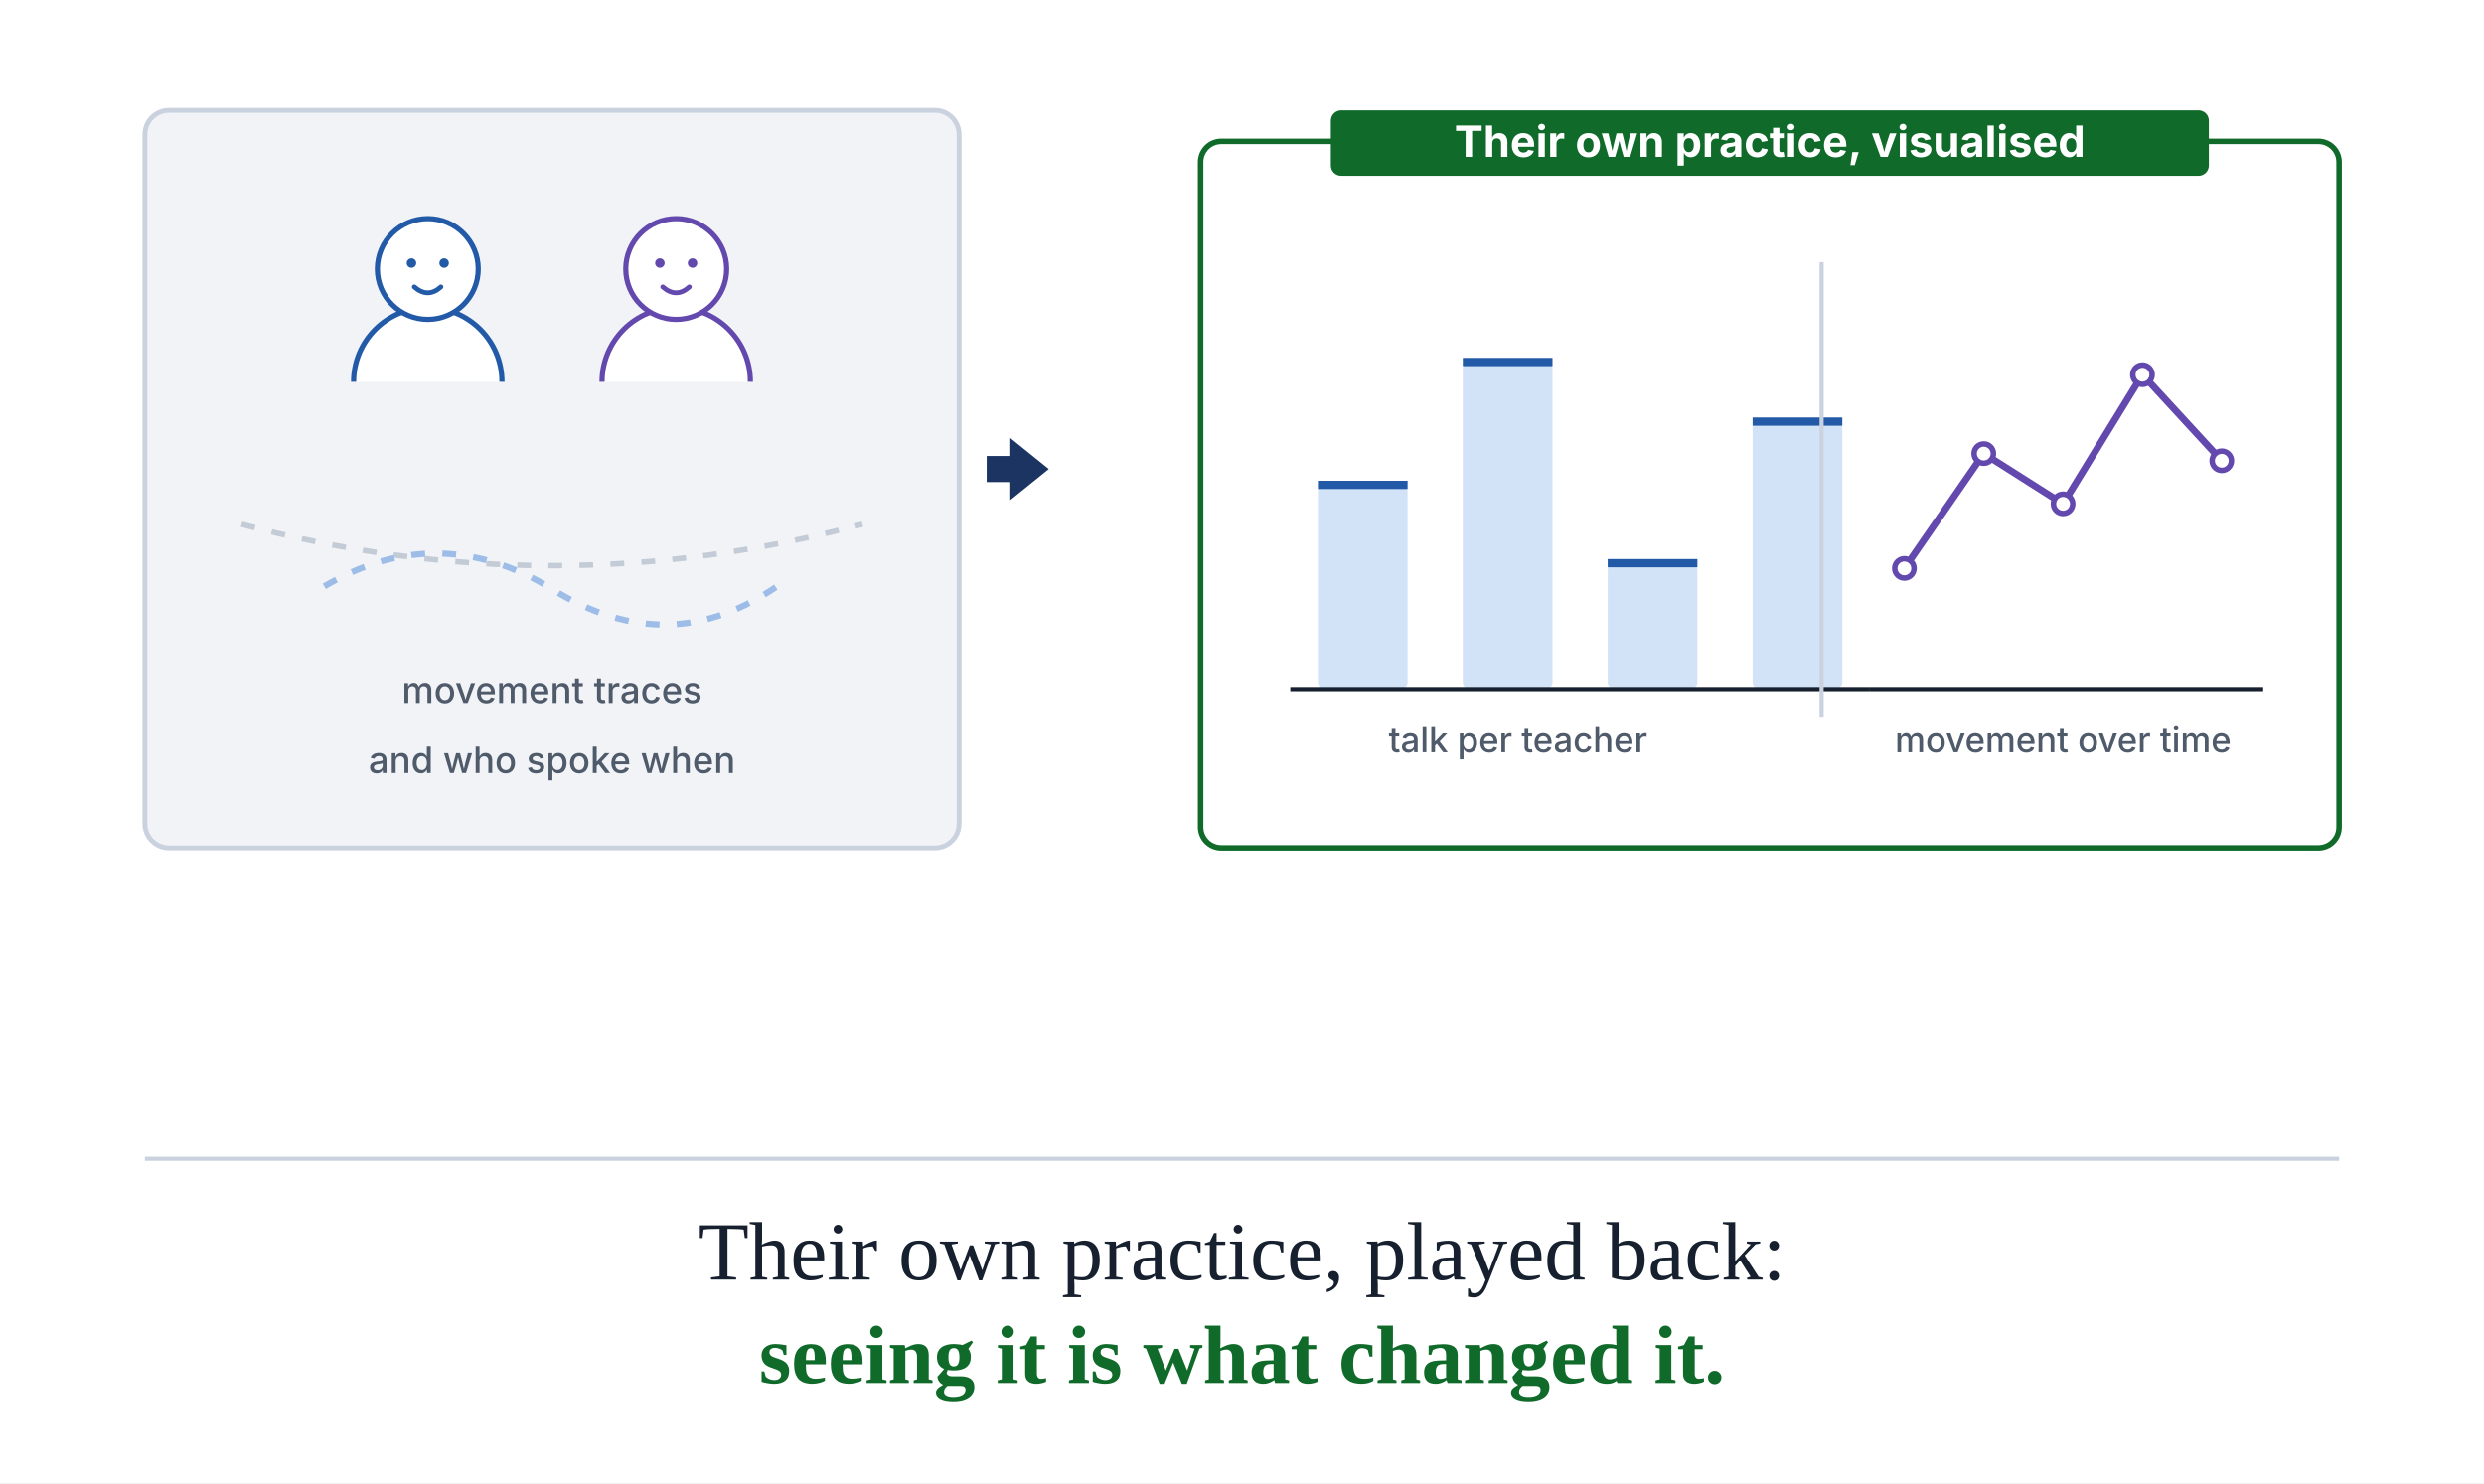
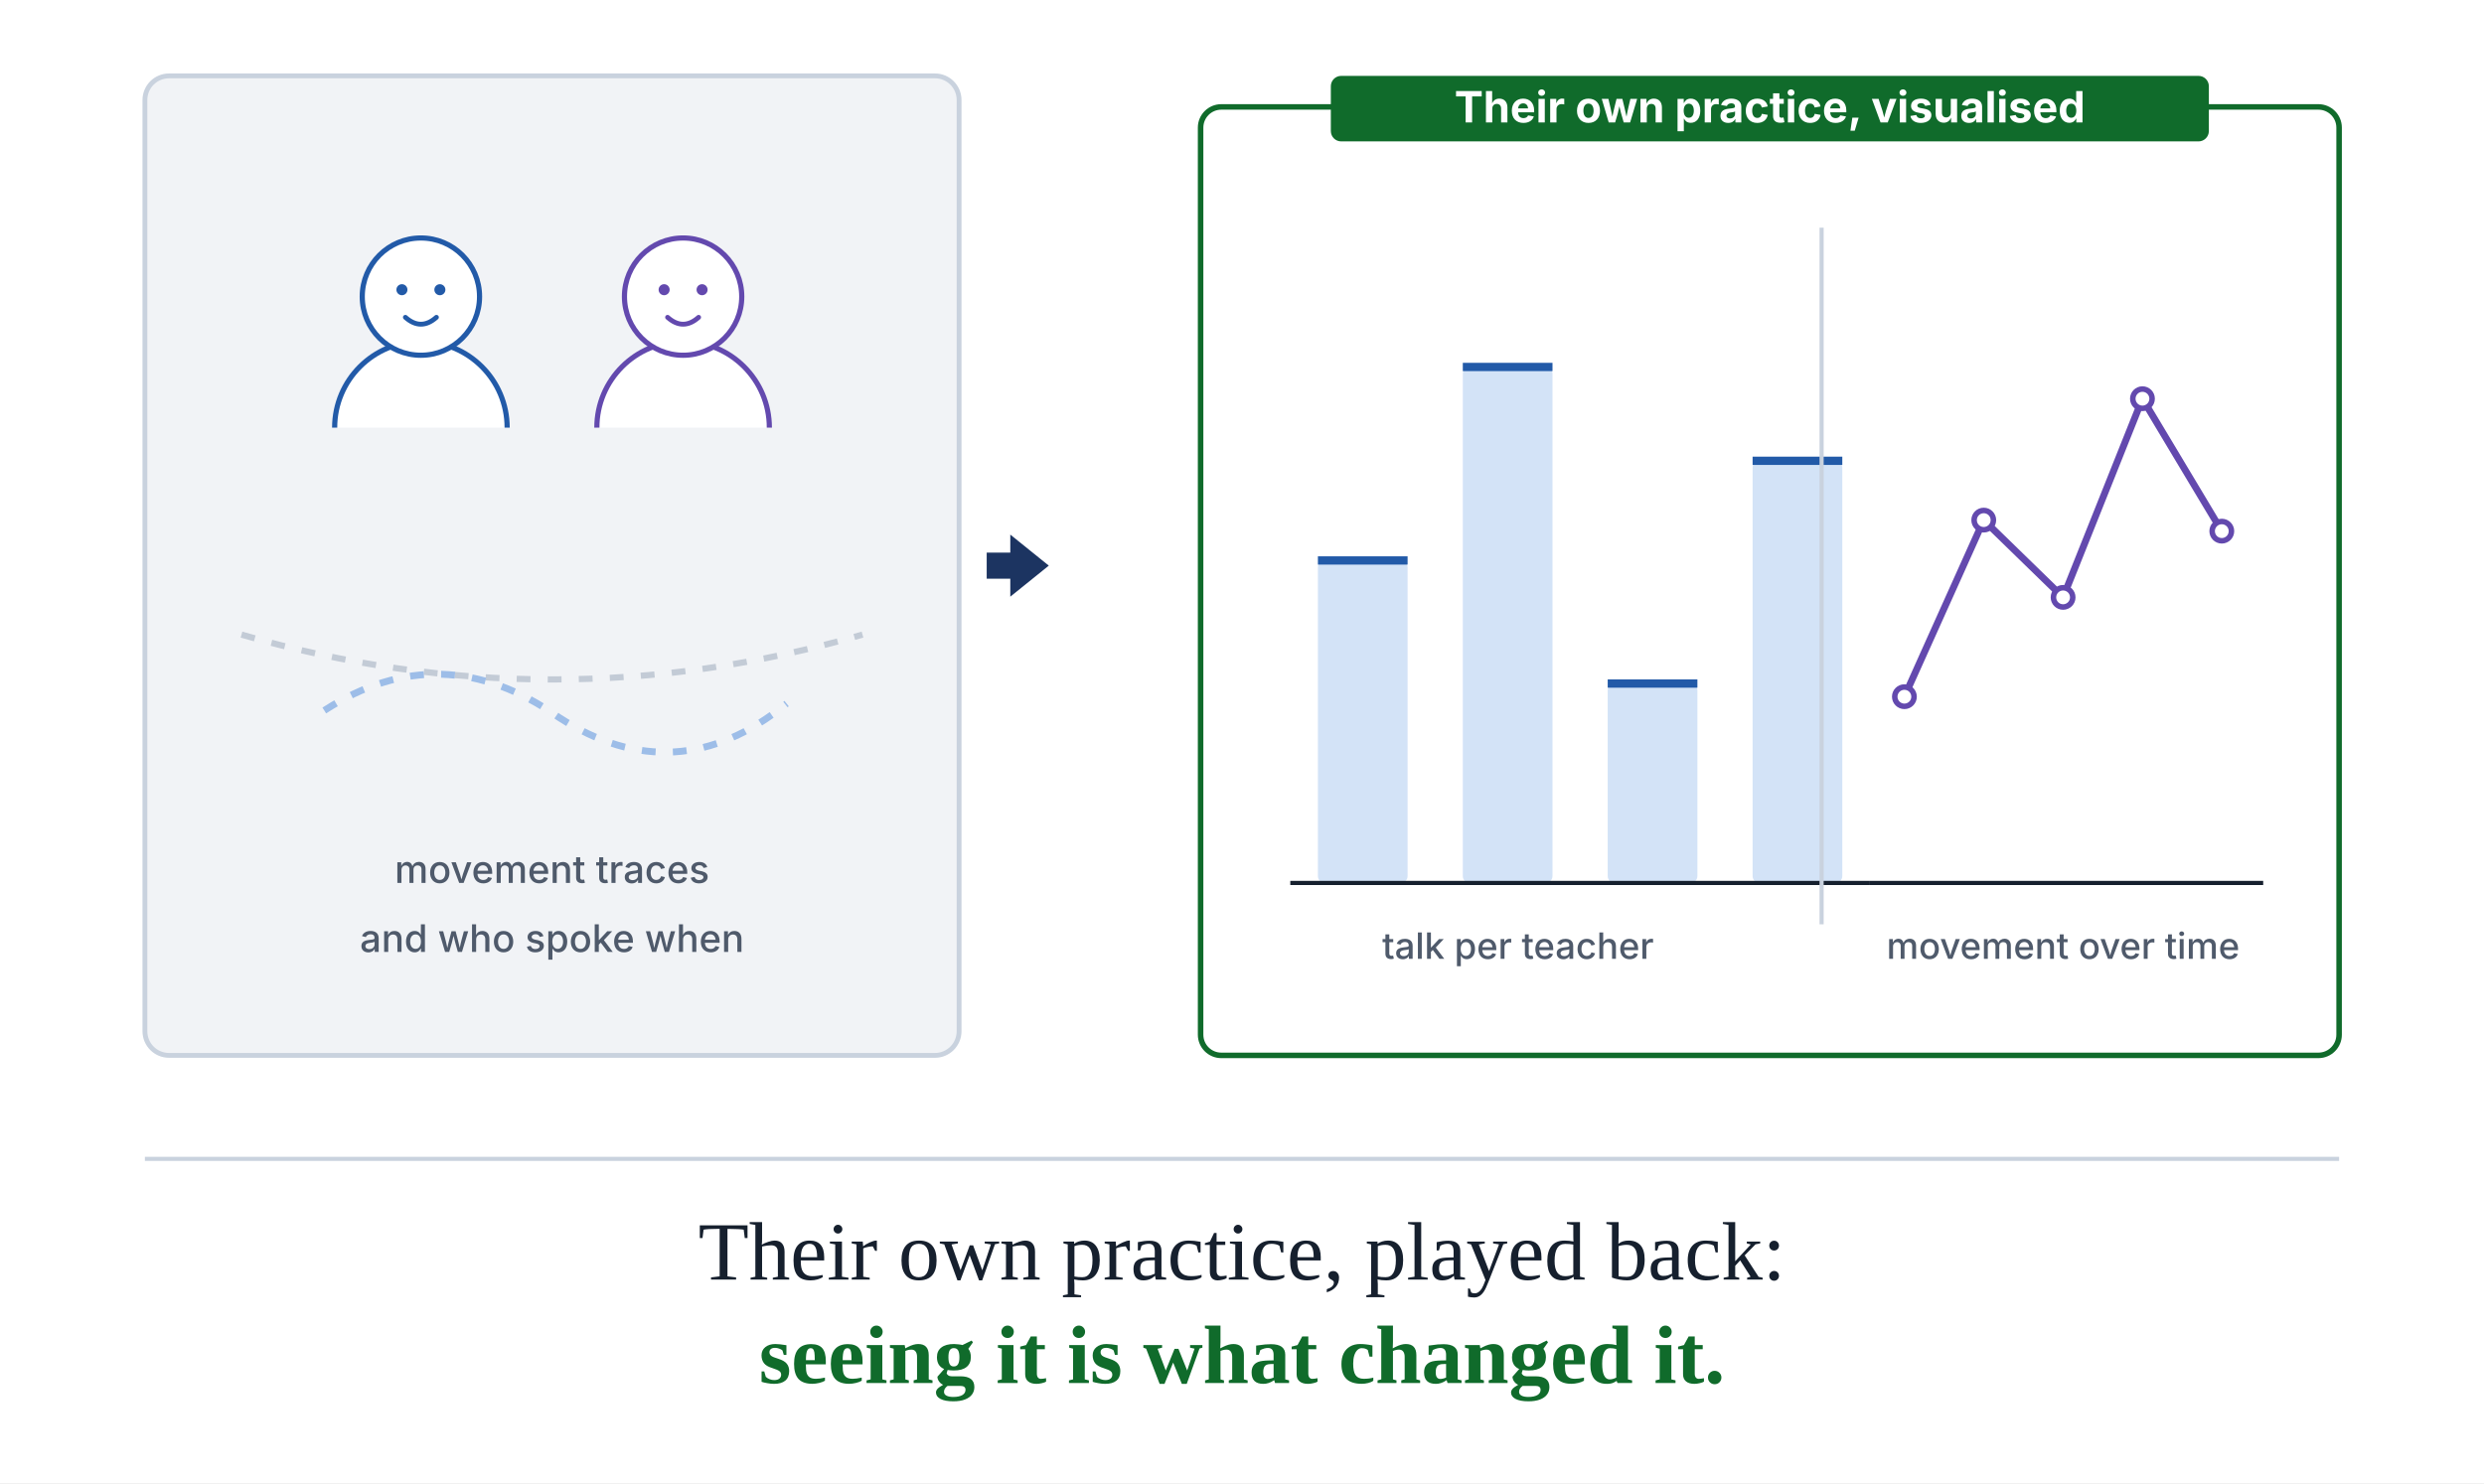
<svg xmlns="http://www.w3.org/2000/svg" class="wb" viewBox="0 0 720 430" role="img" aria-label="Seeing their own movement and interaction data helped co-teachers become more aware of how they actually teach together.">
  <rect width="720" height="430" fill="#ffffff" />
  <g transform="translate(0 -40)">
-     <rect x="42" y="72" width="236" height="214" rx="7" fill="#f1f3f6" stroke="#c9d2de" stroke-width="1.4" />
-     <path d="M102.5 150.7 a21.5 21.5 0 0 1 43.0 0" fill="#ffffff" stroke="#225aa8" stroke-width="1.5" stroke-linecap="butt" stroke-linejoin="round" />
-     <circle cx="124" cy="118" r="14.62" fill="#ffffff" stroke="#225aa8" stroke-width="1.5" />
-     <circle cx="119.27" cy="116.28" r="1.376" fill="#225aa8" />
-     <circle cx="128.73" cy="116.28" r="1.376" fill="#225aa8" />
-     <path d="M120.1 123.2 q3.9 3.4 7.7 0" fill="none" stroke="#225aa8" stroke-width="1.4" stroke-linecap="round" stroke-linejoin="round" />
-     <path d="M174.5 150.7 a21.5 21.5 0 0 1 43.0 0" fill="#ffffff" stroke="#6349ae" stroke-width="1.5" stroke-linecap="butt" stroke-linejoin="round" />
-     <circle cx="196" cy="118" r="14.62" fill="#ffffff" stroke="#6349ae" stroke-width="1.5" />
-     <circle cx="191.27" cy="116.28" r="1.376" fill="#6349ae" />
-     <circle cx="200.73" cy="116.28" r="1.376" fill="#6349ae" />
-     <path d="M192.1 123.2 q3.9 3.4 7.7 0" fill="none" stroke="#6349ae" stroke-width="1.4" stroke-linecap="round" stroke-linejoin="round" />
-     <path d="M70 192 q90 24 180 0" fill="none" stroke="#c3cbd6" stroke-width="1.6" stroke-linecap="butt" stroke-linejoin="round" stroke-dasharray="4 5" />
-     <path d="M94 210 q34 -20 68 2 q34 20 66 -4" fill="none" stroke="#9dbde8" stroke-width="1.8" stroke-linecap="butt" stroke-linejoin="round" stroke-dasharray="4 5" />
-     <text x="160" y="244" text-anchor="middle" font-family="Inter,-apple-system,'Helvetica Neue',system-ui,sans-serif" font-size="10.5" font-weight="500" fill="#4f5a6b">movement traces</text>
-     <text x="160" y="264" text-anchor="middle" font-family="Inter,-apple-system,'Helvetica Neue',system-ui,sans-serif" font-size="10.5" font-weight="500" fill="#4f5a6b">and who spoke when</text>
-     <path d="M286 172.22 H292.84 V167.0 L304 176 L292.84 185.0 V179.78 H286 Z" fill="#1c3461" />
-     <rect x="348" y="81" width="330" height="205" rx="6" fill="none" stroke="#106b2b" stroke-width="1.6" />
-     <rect x="385.75" y="72" width="254.5" height="19" rx="3" fill="#106b2b" />
-     <text x="513.0" y="85.5" text-anchor="middle" font-family="Inter,-apple-system,'Helvetica Neue',system-ui,sans-serif" font-size="12.5" font-weight="700" fill="#ffffff">Their own practice, visualised</text>
-     <rect x="382" y="180.6" width="26" height="59.4" rx="2" fill="#d3e3f7" />
-     <path d="M382 180.6 H408" fill="none" stroke="#225aa8" stroke-width="2.4" stroke-linecap="butt" stroke-linejoin="round" />
-     <rect x="424" y="144.96" width="26" height="95.04" rx="2" fill="#d3e3f7" />
-     <path d="M424 144.96 H450" fill="none" stroke="#225aa8" stroke-width="2.4" stroke-linecap="butt" stroke-linejoin="round" />
-     <rect x="466" y="203.28" width="26" height="36.72" rx="2" fill="#d3e3f7" />
-     <path d="M466 203.28 H492" fill="none" stroke="#225aa8" stroke-width="2.4" stroke-linecap="butt" stroke-linejoin="round" />
-     <rect x="508" y="162.24" width="26" height="77.76" rx="2" fill="#d3e3f7" />
-     <path d="M508 162.24 H534" fill="none" stroke="#225aa8" stroke-width="2.4" stroke-linecap="butt" stroke-linejoin="round" />
-     <path d="M374 240 H542" fill="none" stroke="#16202e" stroke-width="1.2" stroke-linecap="butt" stroke-linejoin="round" />
-     <text x="440" y="258" text-anchor="middle" font-family="Inter,-apple-system,'Helvetica Neue',system-ui,sans-serif" font-size="10" font-weight="500" fill="#4f5a6b">talk per teacher</text>
-     <path d="M528 116 V248" fill="none" stroke="#c9d2de" stroke-width="1.2" stroke-linecap="butt" stroke-linejoin="round" />
-     <path d="M552.0 204.8 L575.0 171.5 L598.0 186.1 L621.0 148.6 L644.0 173.6" fill="none" stroke="#6349ae" stroke-width="2.0" stroke-linecap="round" stroke-linejoin="round" />
-     <circle cx="552.0" cy="204.8" r="2.8" fill="#ffffff" stroke="#6349ae" stroke-width="1.6" />
-     <circle cx="575.0" cy="171.52" r="2.8" fill="#ffffff" stroke="#6349ae" stroke-width="1.6" />
-     <circle cx="598.0" cy="186.08" r="2.8" fill="#ffffff" stroke="#6349ae" stroke-width="1.6" />
-     <circle cx="621.0" cy="148.64" r="2.8" fill="#ffffff" stroke="#6349ae" stroke-width="1.6" />
-     <circle cx="644.0" cy="173.6" r="2.8" fill="#ffffff" stroke="#6349ae" stroke-width="1.6" />
-     <path d="M542 240 H656" fill="none" stroke="#16202e" stroke-width="1.2" stroke-linecap="butt" stroke-linejoin="round" />
-     <text x="598" y="258" text-anchor="middle" font-family="Inter,-apple-system,'Helvetica Neue',system-ui,sans-serif" font-size="10" font-weight="500" fill="#4f5a6b">movement over time</text>
+     <rect x="42" y="62" width="236" height="284" rx="7" fill="#f1f3f6" stroke="#c9d2de" stroke-width="1.4" />
+     <path d="M97.0 164.0 a25.0 25.0 0 0 1 50.0 0" fill="#ffffff" stroke="#225aa8" stroke-width="1.5" stroke-linecap="butt" stroke-linejoin="round" />
+     <circle cx="122" cy="126" r="17.0" fill="#ffffff" stroke="#225aa8" stroke-width="1.5" />
+     <circle cx="116.5" cy="124.0" r="1.6" fill="#225aa8" />
+     <circle cx="127.5" cy="124.0" r="1.6" fill="#225aa8" />
+     <path d="M117.5 132.0 q4.5 4.0 9.0 0" fill="none" stroke="#225aa8" stroke-width="1.4" stroke-linecap="round" stroke-linejoin="round" />
+     <path d="M173.0 164.0 a25.0 25.0 0 0 1 50.0 0" fill="#ffffff" stroke="#6349ae" stroke-width="1.5" stroke-linecap="butt" stroke-linejoin="round" />
+     <circle cx="198" cy="126" r="17.0" fill="#ffffff" stroke="#6349ae" stroke-width="1.5" />
+     <circle cx="192.5" cy="124.0" r="1.6" fill="#6349ae" />
+     <circle cx="203.5" cy="124.0" r="1.6" fill="#6349ae" />
+     <path d="M193.5 132.0 q4.5 4.0 9.0 0" fill="none" stroke="#6349ae" stroke-width="1.4" stroke-linecap="round" stroke-linejoin="round" />
+     <path d="M70 224 q90 26 180 0" fill="none" stroke="#c3cbd6" stroke-width="1.8" stroke-linecap="butt" stroke-linejoin="round" stroke-dasharray="4 5" />
+     <path d="M94 246 q34 -22 68 2 q34 22 66 -4" fill="none" stroke="#9dbde8" stroke-width="2.0" stroke-linecap="butt" stroke-linejoin="round" stroke-dasharray="4 5" />
+     <text x="160" y="296" text-anchor="middle" font-family="Inter,-apple-system,'Helvetica Neue',system-ui,sans-serif" font-size="11" font-weight="500" fill="#4f5a6b">movement traces</text>
+     <text x="160" y="316" text-anchor="middle" font-family="Inter,-apple-system,'Helvetica Neue',system-ui,sans-serif" font-size="11" font-weight="500" fill="#4f5a6b">and who spoke when</text>
+     <path d="M286 200.22 H292.84 V195.0 L304 204 L292.84 213.0 V207.78 H286 Z" fill="#1c3461" />
+     <rect x="348" y="71" width="330" height="275" rx="6" fill="none" stroke="#106b2b" stroke-width="1.6" />
+     <rect x="385.75" y="62" width="254.5" height="19" rx="3" fill="#106b2b" />
+     <text x="513.0" y="75.5" text-anchor="middle" font-family="Inter,-apple-system,'Helvetica Neue',system-ui,sans-serif" font-size="12.5" font-weight="700" fill="#ffffff">Their own practice, visualised</text>
+     <rect x="382" y="202.5" width="26" height="93.5" rx="2" fill="#d3e3f7" />
+     <path d="M382 202.5 H408" fill="none" stroke="#225aa8" stroke-width="2.4" stroke-linecap="butt" stroke-linejoin="round" />
+     <rect x="424" y="146.4" width="26" height="149.6" rx="2" fill="#d3e3f7" />
+     <path d="M424 146.4 H450" fill="none" stroke="#225aa8" stroke-width="2.4" stroke-linecap="butt" stroke-linejoin="round" />
+     <rect x="466" y="238.2" width="26" height="57.8" rx="2" fill="#d3e3f7" />
+     <path d="M466 238.2 H492" fill="none" stroke="#225aa8" stroke-width="2.4" stroke-linecap="butt" stroke-linejoin="round" />
+     <rect x="508" y="173.6" width="26" height="122.4" rx="2" fill="#d3e3f7" />
+     <path d="M508 173.6 H534" fill="none" stroke="#225aa8" stroke-width="2.4" stroke-linecap="butt" stroke-linejoin="round" />
+     <path d="M374 296 H542" fill="none" stroke="#16202e" stroke-width="1.2" stroke-linecap="butt" stroke-linejoin="round" />
+     <text x="440" y="318" text-anchor="middle" font-family="Inter,-apple-system,'Helvetica Neue',system-ui,sans-serif" font-size="10.5" font-weight="500" fill="#4f5a6b">talk per teacher</text>
+     <path d="M528 106 V308" fill="none" stroke="#c9d2de" stroke-width="1.2" stroke-linecap="butt" stroke-linejoin="round" />
+     <path d="M552.0 242.0 L575.0 190.8 L598.0 213.2 L621.0 155.6 L644.0 194.0" fill="none" stroke="#6349ae" stroke-width="2.0" stroke-linecap="round" stroke-linejoin="round" />
+     <circle cx="552.0" cy="242.0" r="2.8" fill="#ffffff" stroke="#6349ae" stroke-width="1.6" />
+     <circle cx="575.0" cy="190.8" r="2.8" fill="#ffffff" stroke="#6349ae" stroke-width="1.6" />
+     <circle cx="598.0" cy="213.2" r="2.8" fill="#ffffff" stroke="#6349ae" stroke-width="1.6" />
+     <circle cx="621.0" cy="155.6" r="2.8" fill="#ffffff" stroke="#6349ae" stroke-width="1.6" />
+     <circle cx="644.0" cy="194.0" r="2.8" fill="#ffffff" stroke="#6349ae" stroke-width="1.6" />
+     <path d="M542 296 H656" fill="none" stroke="#16202e" stroke-width="1.2" stroke-linecap="butt" stroke-linejoin="round" />
+     <text x="598" y="318" text-anchor="middle" font-family="Inter,-apple-system,'Helvetica Neue',system-ui,sans-serif" font-size="10.5" font-weight="500" fill="#4f5a6b">movement over time</text>
  </g>
  <path d="M42 336 H678" fill="none" stroke="#c9d2de" stroke-width="1.2" stroke-linecap="butt" stroke-linejoin="round" />
  <text x="360.0" y="371" text-anchor="middle" font-family="Fraunces,Georgia,'Times New Roman',serif" font-size="24" font-weight="500" fill="#16202e">Their own practice, played back:</text>
  <text x="360.0" y="401" text-anchor="middle" font-family="Fraunces,Georgia,'Times New Roman',serif" font-size="24" font-weight="600" fill="#106b2b">seeing it is what changed it.</text>
</svg>
